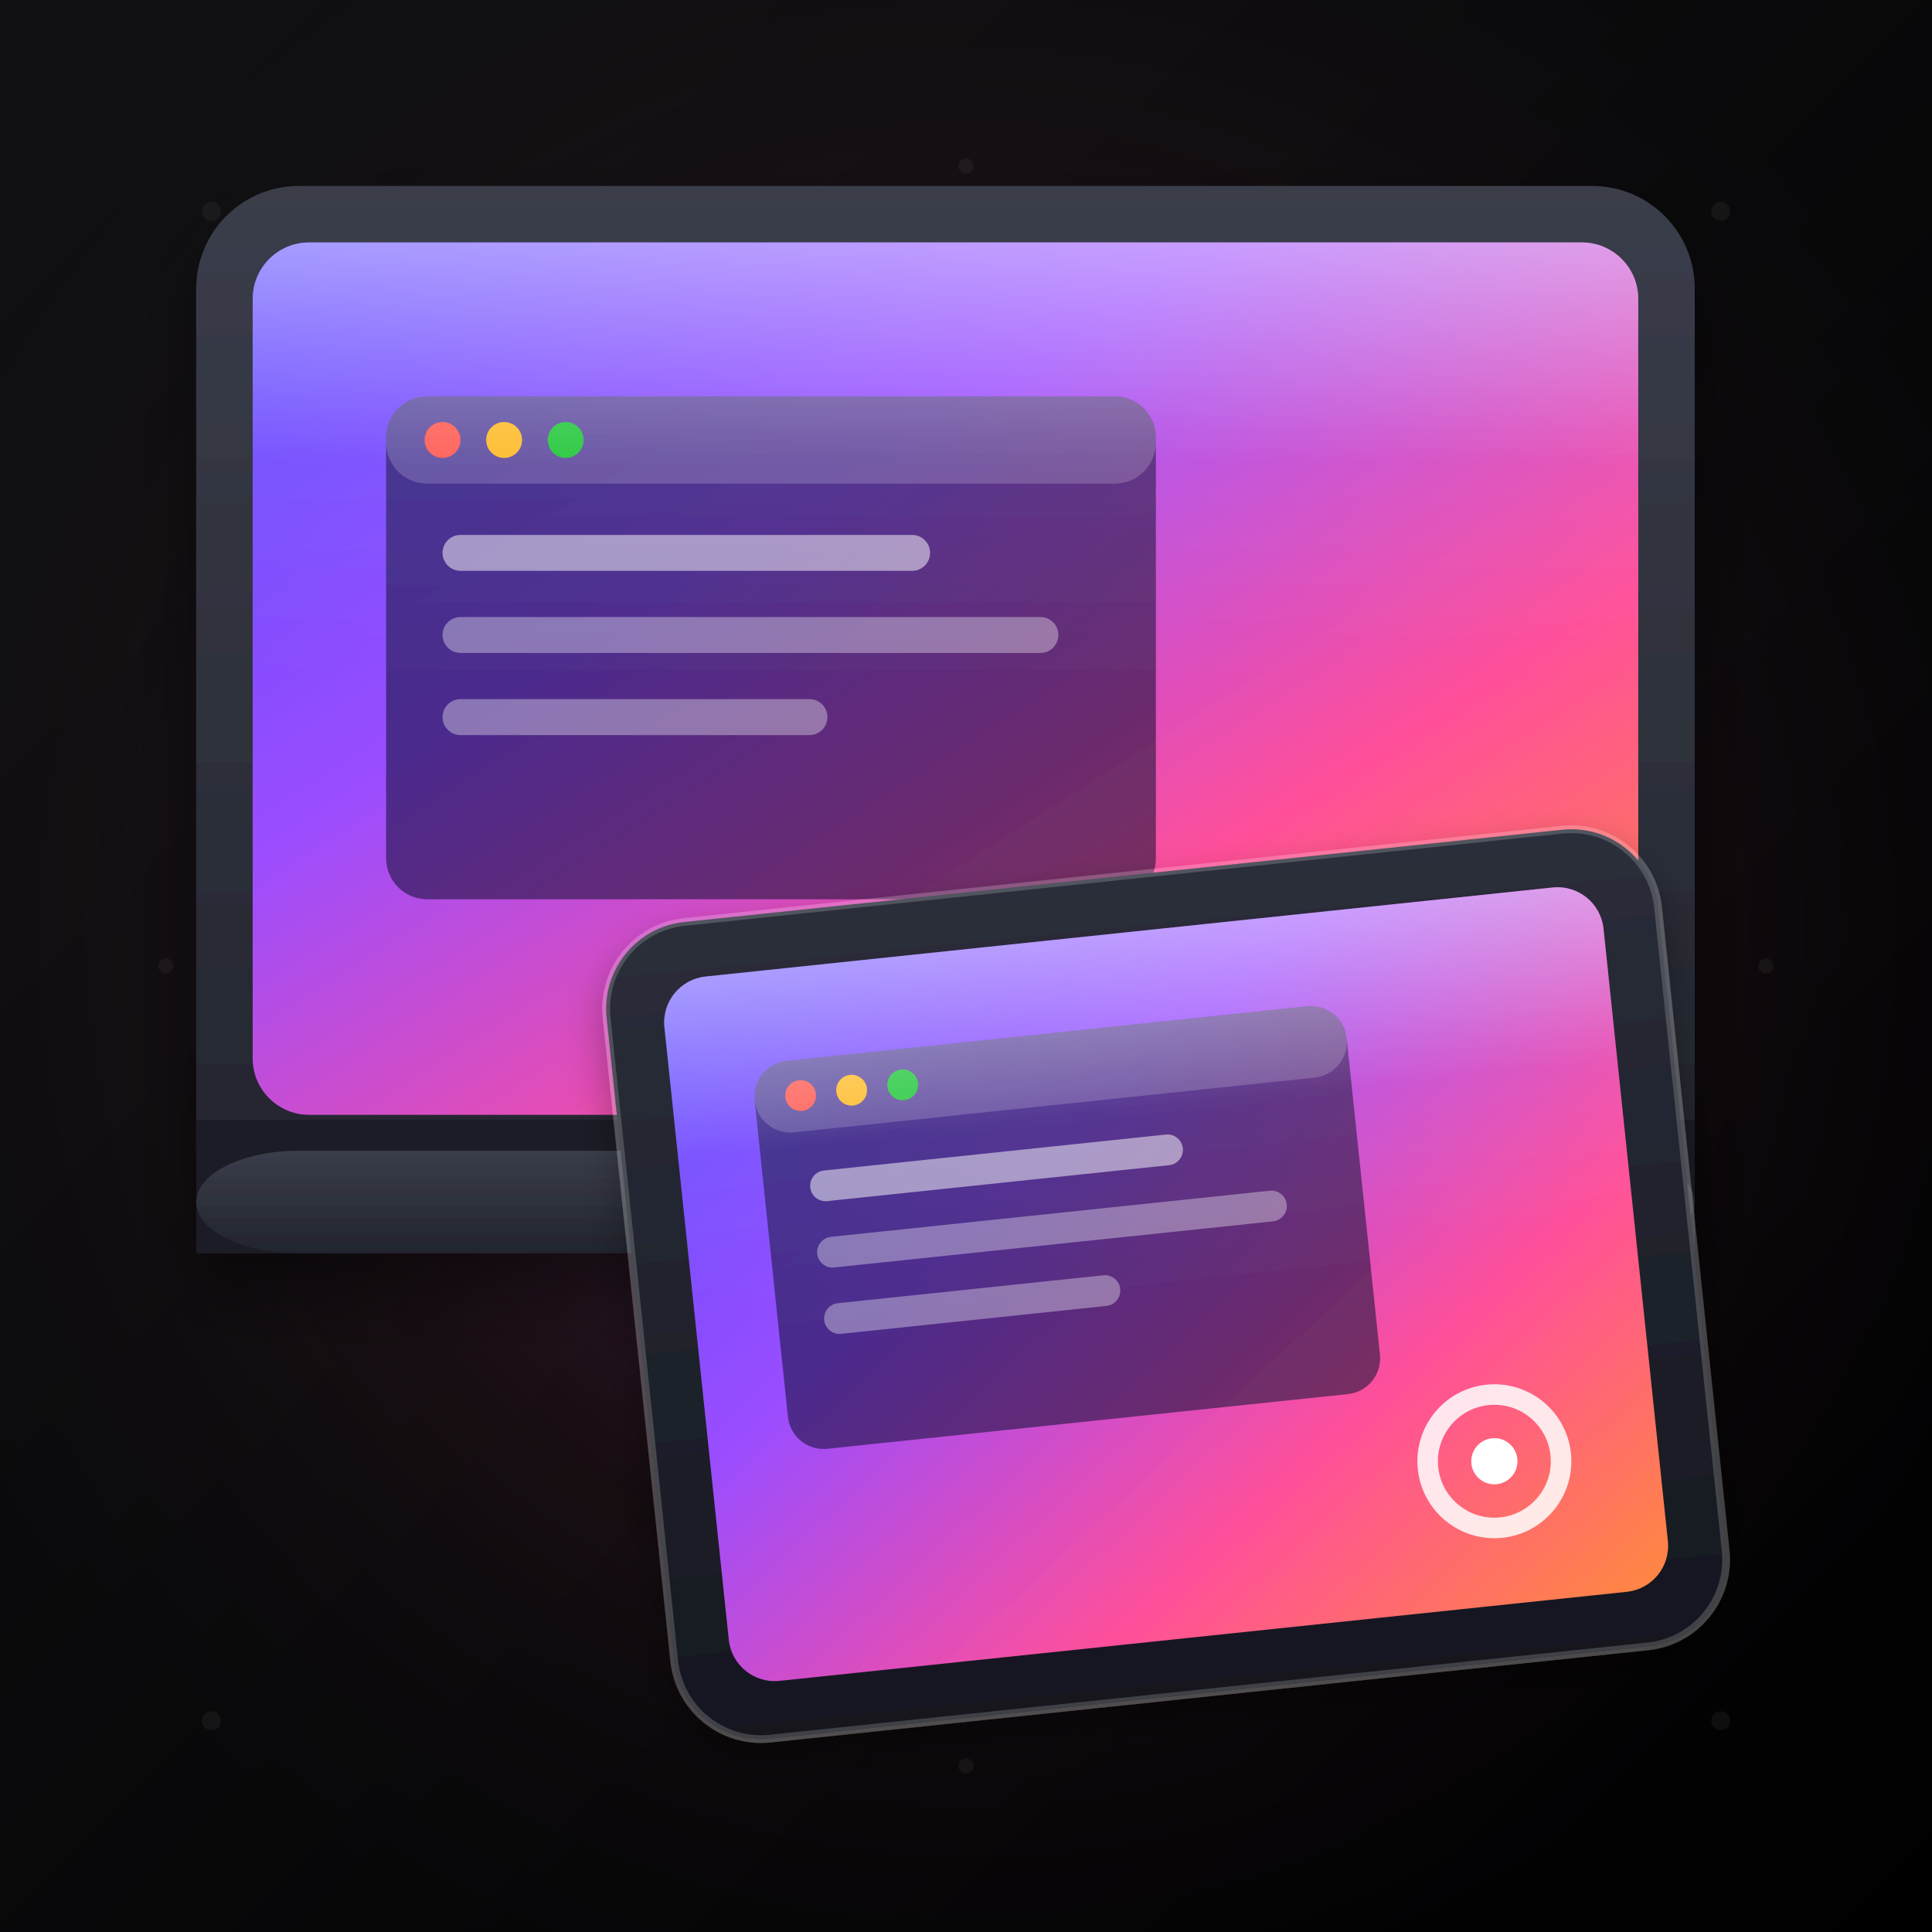
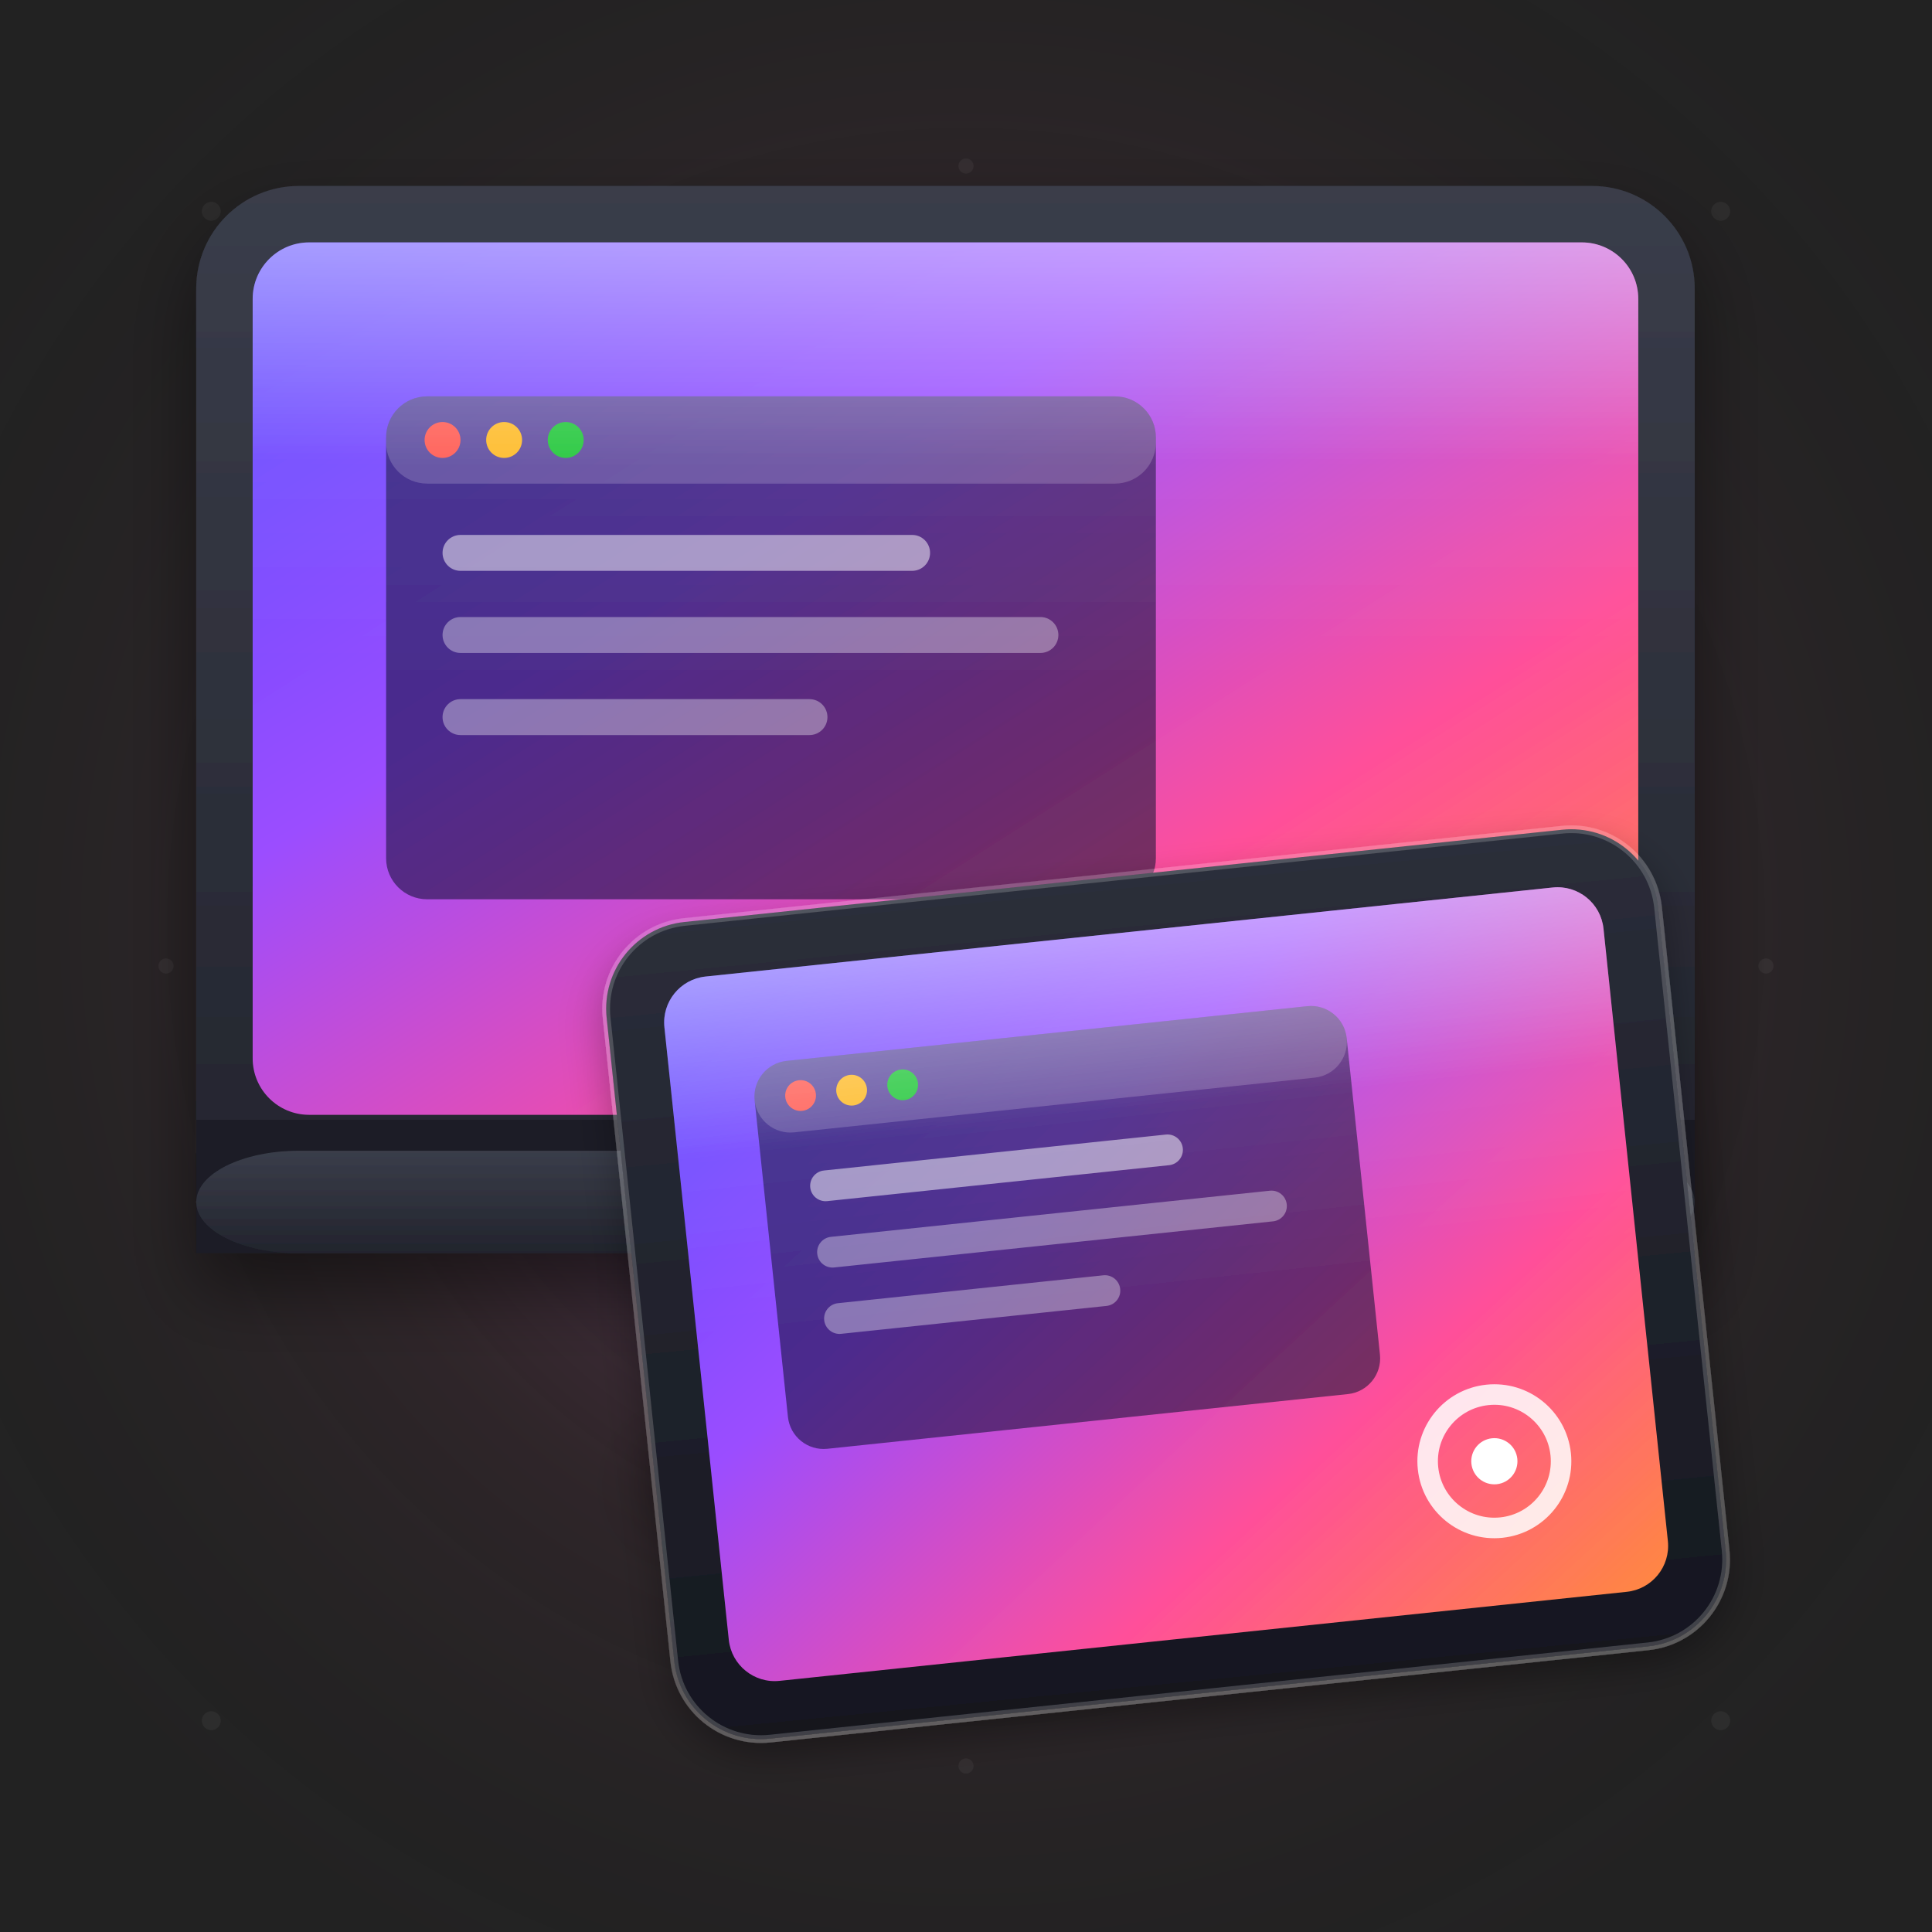
<svg xmlns="http://www.w3.org/2000/svg" width="1024" height="1024" viewBox="0 0 1024 1024">
  <defs>
    <linearGradient id="bg" x1="0" y1="0" x2="1" y2="1">
-       <stop offset="0" stop-color="#111114" />
-       <stop offset="1" stop-color="#000000" />
+       <stop offset="0" stop-color="#222222" />
+       <stop offset="1" stop-color="#222222" />
    </linearGradient>
    <radialGradient id="glow" cx="0.5" cy="0.48" r="0.62">
      <stop offset="0" stop-color="#7a5cff" stop-opacity="0.32" />
      <stop offset="0.55" stop-color="#ff5fa2" stop-opacity="0.06" />
-       <stop offset="1" stop-color="#000000" stop-opacity="0" />
+       <stop offset="1" stop-color="#222222" stop-opacity="0" />
    </radialGradient>
    <linearGradient id="metal" x1="0" y1="0" x2="0" y2="1">
      <stop offset="0" stop-color="#3a3d4a" />
      <stop offset="1" stop-color="#22242d" />
    </linearGradient>
    <linearGradient id="metalDark" x1="0" y1="0" x2="0" y2="1">
      <stop offset="0" stop-color="#2b2e3a" />
      <stop offset="1" stop-color="#15171f" />
    </linearGradient>
    <linearGradient id="screenMac" x1="0" y1="0" x2="1" y2="1">
      <stop offset="0" stop-color="#5b4bff" />
      <stop offset="0.35" stop-color="#9b4dff" />
      <stop offset="0.7" stop-color="#ff4f9a" />
      <stop offset="1" stop-color="#ff8a3d" />
    </linearGradient>
    <linearGradient id="screenPad" x1="0" y1="0" x2="1" y2="1">
      <stop offset="0" stop-color="#5b4bff" />
      <stop offset="0.35" stop-color="#9b4dff" />
      <stop offset="0.7" stop-color="#ff4f9a" />
      <stop offset="1" stop-color="#ff8a3d" />
    </linearGradient>
    <linearGradient id="gloss" x1="0" y1="0" x2="0" y2="1">
      <stop offset="0" stop-color="#ffffff" stop-opacity="0.45" />
      <stop offset="0.5" stop-color="#ffffff" stop-opacity="0.05" />
      <stop offset="1" stop-color="#ffffff" stop-opacity="0" />
    </linearGradient>
    <filter id="shadow" x="-20%" y="-20%" width="140%" height="150%">
      <feDropShadow dx="0" dy="14" stdDeviation="14" flood-color="#000000" flood-opacity="0.45" />
    </filter>
    <filter id="soft" x="-20%" y="-20%" width="140%" height="150%">
      <feDropShadow dx="0" dy="6" stdDeviation="8" flood-color="#000000" flood-opacity="0.35" />
    </filter>
    <clipPath id="macScreen">
      <rect x="248" y="226" width="540" height="340" rx="22" />
    </clipPath>
    <clipPath id="padScreen">
      <rect x="386" y="470" width="368" height="276" rx="18" />
    </clipPath>
  </defs>
  <g id="background">
    <rect width="1024" height="1024" fill="url(#bg)" />
    <rect width="1024" height="1024" fill="url(#glow)" />
    <g fill="#ffffff" fill-opacity="0.05">
      <circle cx="112" cy="112" r="5" />
      <circle cx="912" cy="112" r="5" />
      <circle cx="112" cy="912" r="5" />
      <circle cx="912" cy="912" r="5" />
      <circle cx="512" cy="88" r="4" />
      <circle cx="512" cy="936" r="4" />
      <circle cx="88" cy="512" r="4" />
      <circle cx="936" cy="512" r="4" />
    </g>
  </g>
  <g id="scene" transform="translate(512 512) scale(1.36) translate(-526 -508)">
    <g id="mac" filter="url(#shadow)">
      <path d="M470 616 L554 616 L574 690 L450 690 Z" fill="url(#metalDark)" />
      <rect x="404" y="686" width="216" height="22" rx="11" fill="url(#metal)" />
      <rect x="226" y="204" width="584" height="416" rx="40" fill="url(#metal)" />
      <rect x="226" y="568" width="584" height="52" rx="0" fill="#1b1d25" />
      <rect x="226" y="580" width="584" height="40" rx="40" fill="url(#metal)" />
      <rect x="248" y="226" width="540" height="340" rx="22" fill="url(#screenMac)" />
      <g clip-path="url(#macScreen)">
        <rect x="300" y="286" width="300" height="196" rx="16" fill="#0d1230" fill-opacity="0.55" />
        <rect x="300" y="286" width="300" height="34" rx="16" fill="#ffffff" fill-opacity="0.18" />
        <circle cx="322" cy="303" r="7" fill="#ff5f57" />
        <circle cx="346" cy="303" r="7" fill="#febc2e" />
        <circle cx="370" cy="303" r="7" fill="#28c840" />
        <rect x="322" y="340" width="190" height="14" rx="7" fill="#ffffff" fill-opacity="0.5" />
        <rect x="322" y="372" width="240" height="14" rx="7" fill="#ffffff" fill-opacity="0.35" />
        <rect x="322" y="404" width="150" height="14" rx="7" fill="#ffffff" fill-opacity="0.35" />
        <rect x="248" y="226" width="540" height="170" fill="url(#gloss)" />
      </g>
    </g>
    <g id="ipad" transform="translate(34 24) rotate(-6 570 608)" filter="url(#soft)">
      <rect x="364" y="448" width="412" height="320" rx="34" fill="url(#metalDark)" />
      <rect x="364" y="448" width="412" height="320" rx="34" fill="none" stroke="#ffffff" stroke-opacity="0.18" stroke-width="3" />
      <rect x="386" y="470" width="368" height="276" rx="18" fill="url(#screenPad)" />
      <g clip-path="url(#padScreen)">
        <rect x="418" y="506" width="232" height="152" rx="14" fill="#0d1230" fill-opacity="0.55" />
        <rect x="418" y="506" width="232" height="28" rx="14" fill="#ffffff" fill-opacity="0.18" />
        <circle cx="436" cy="520" r="6" fill="#ff5f57" />
        <circle cx="456" cy="520" r="6" fill="#febc2e" />
        <circle cx="476" cy="520" r="6" fill="#28c840" />
        <rect x="436" y="550" width="146" height="12" rx="6" fill="#ffffff" fill-opacity="0.5" />
        <rect x="436" y="576" width="184" height="12" rx="6" fill="#ffffff" fill-opacity="0.35" />
        <rect x="436" y="602" width="116" height="12" rx="6" fill="#ffffff" fill-opacity="0.35" />
        <rect x="386" y="470" width="368" height="140" fill="url(#gloss)" />
        <circle cx="690" cy="690" r="26" fill="none" stroke="#ffffff" stroke-opacity="0.85" stroke-width="8" />
        <circle cx="690" cy="690" r="9" fill="#ffffff" />
      </g>
    </g>
  </g>
</svg>
